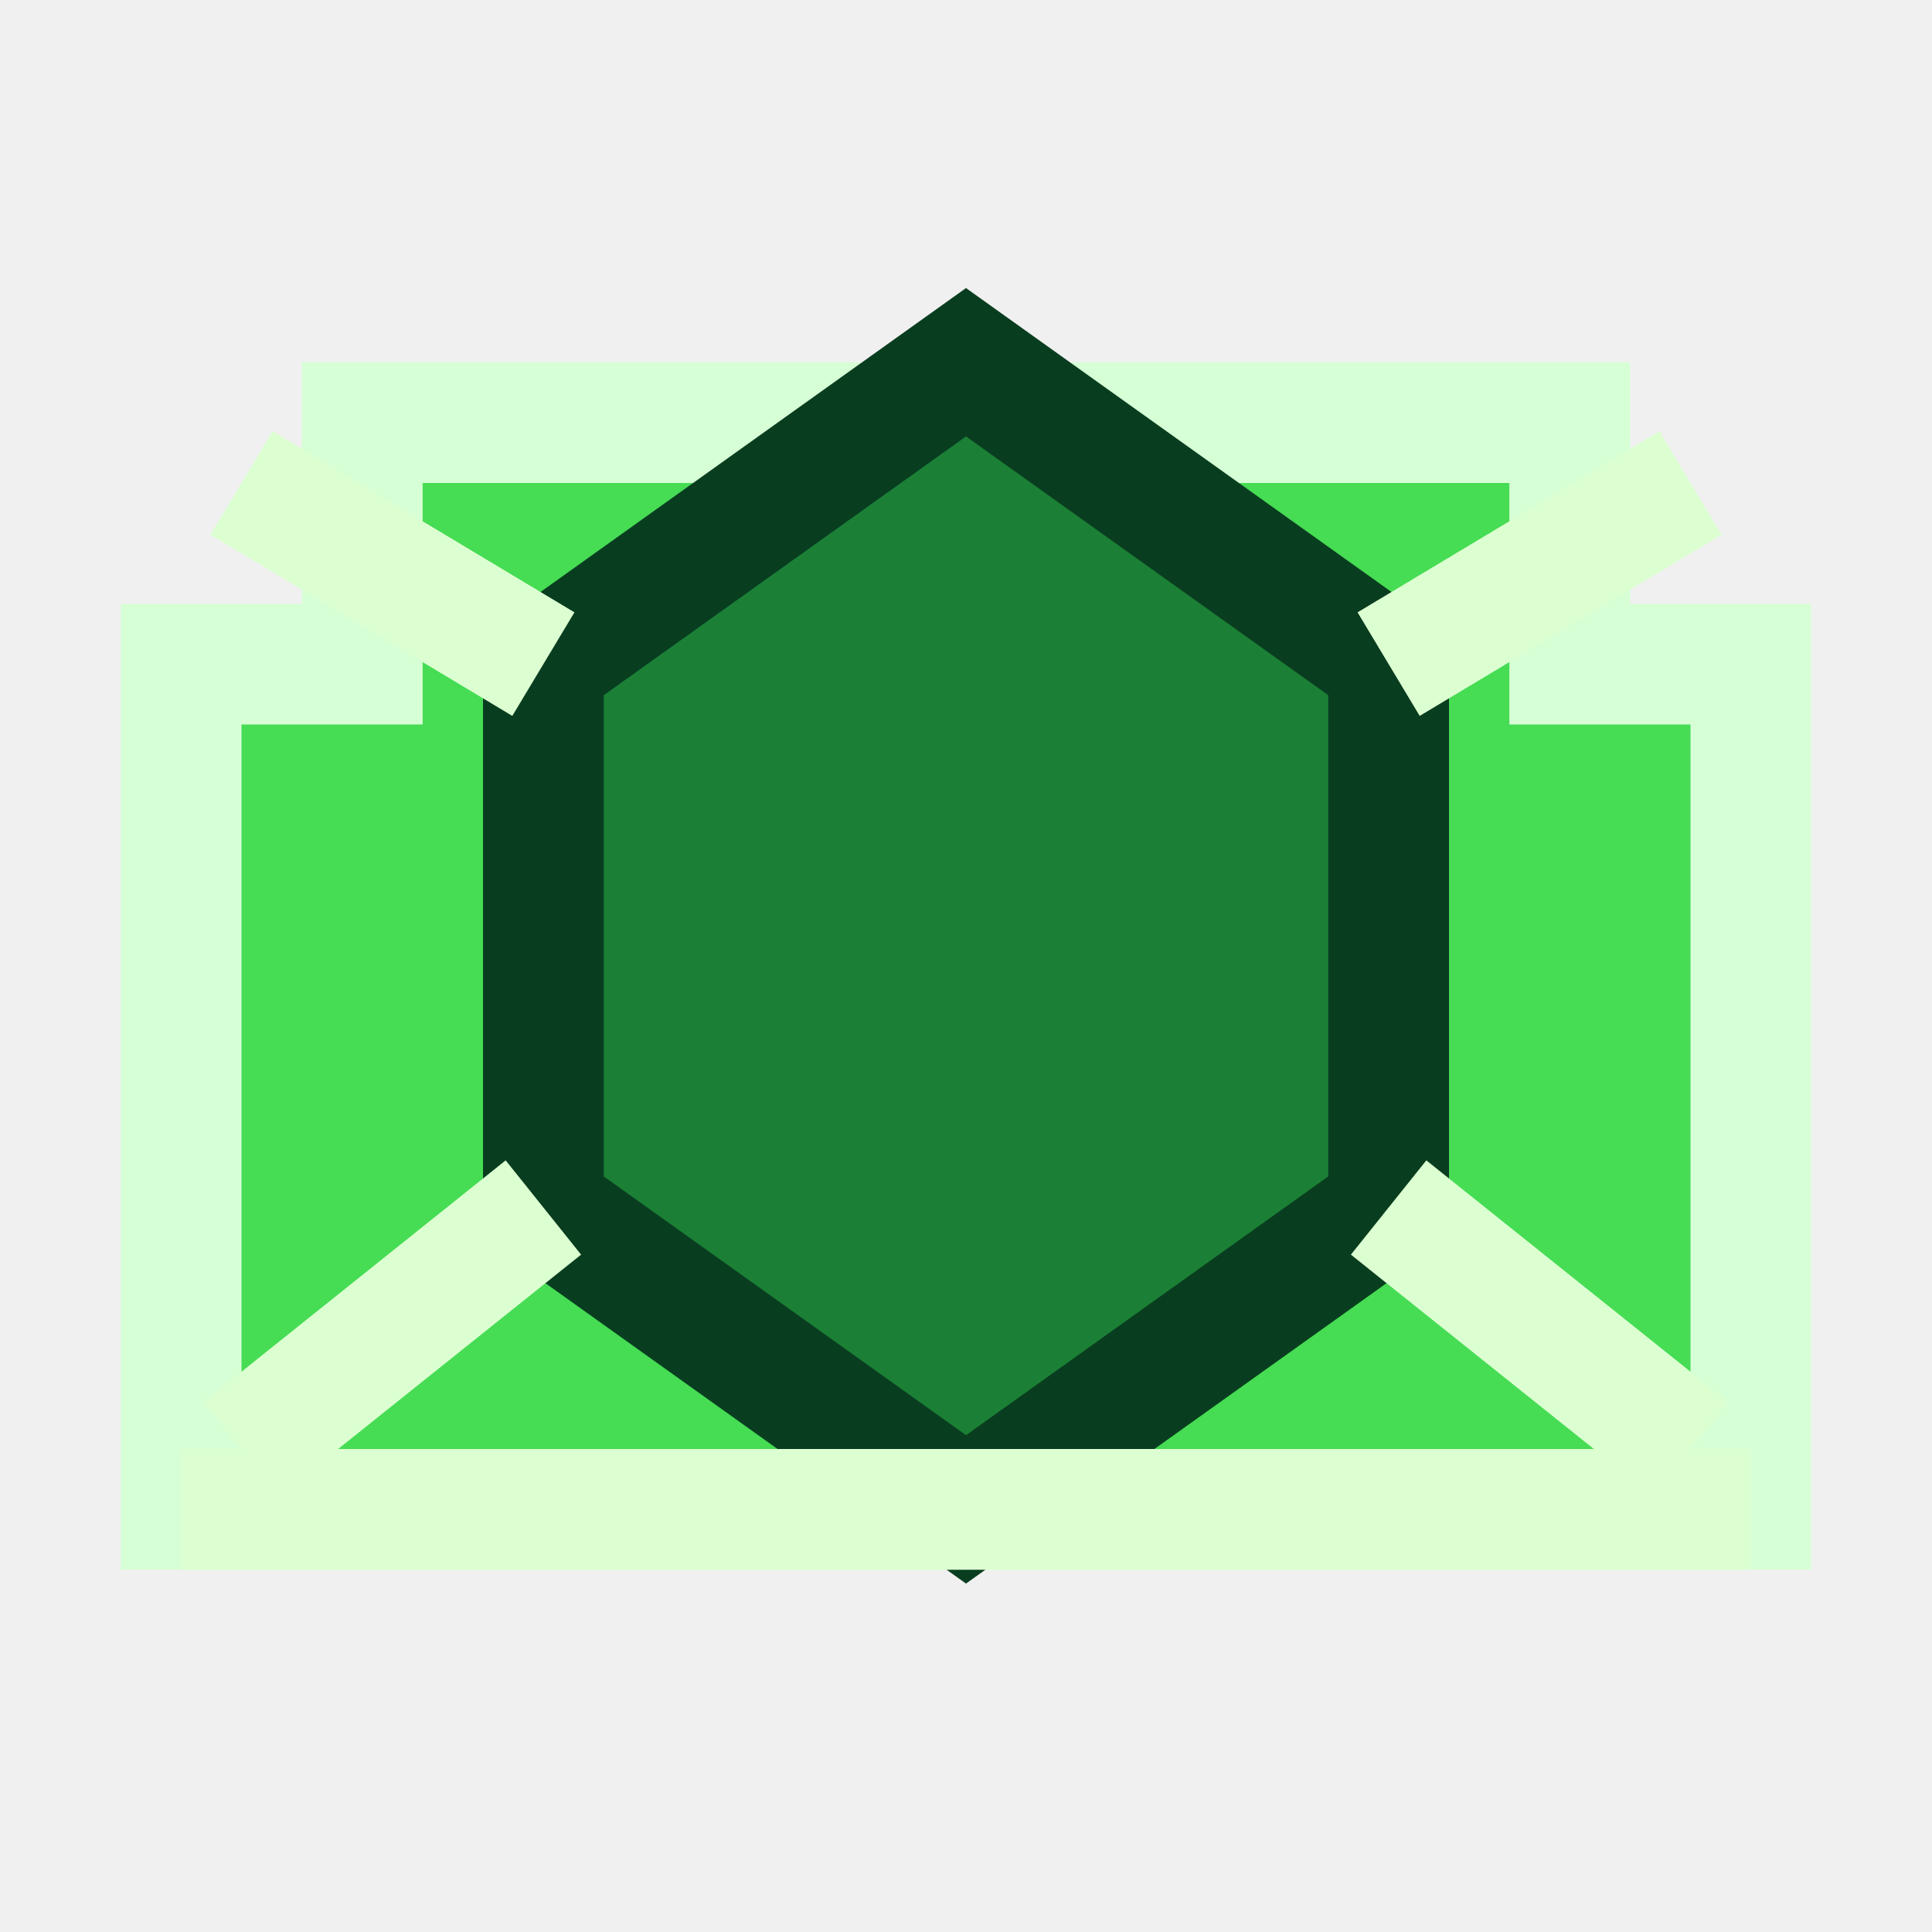
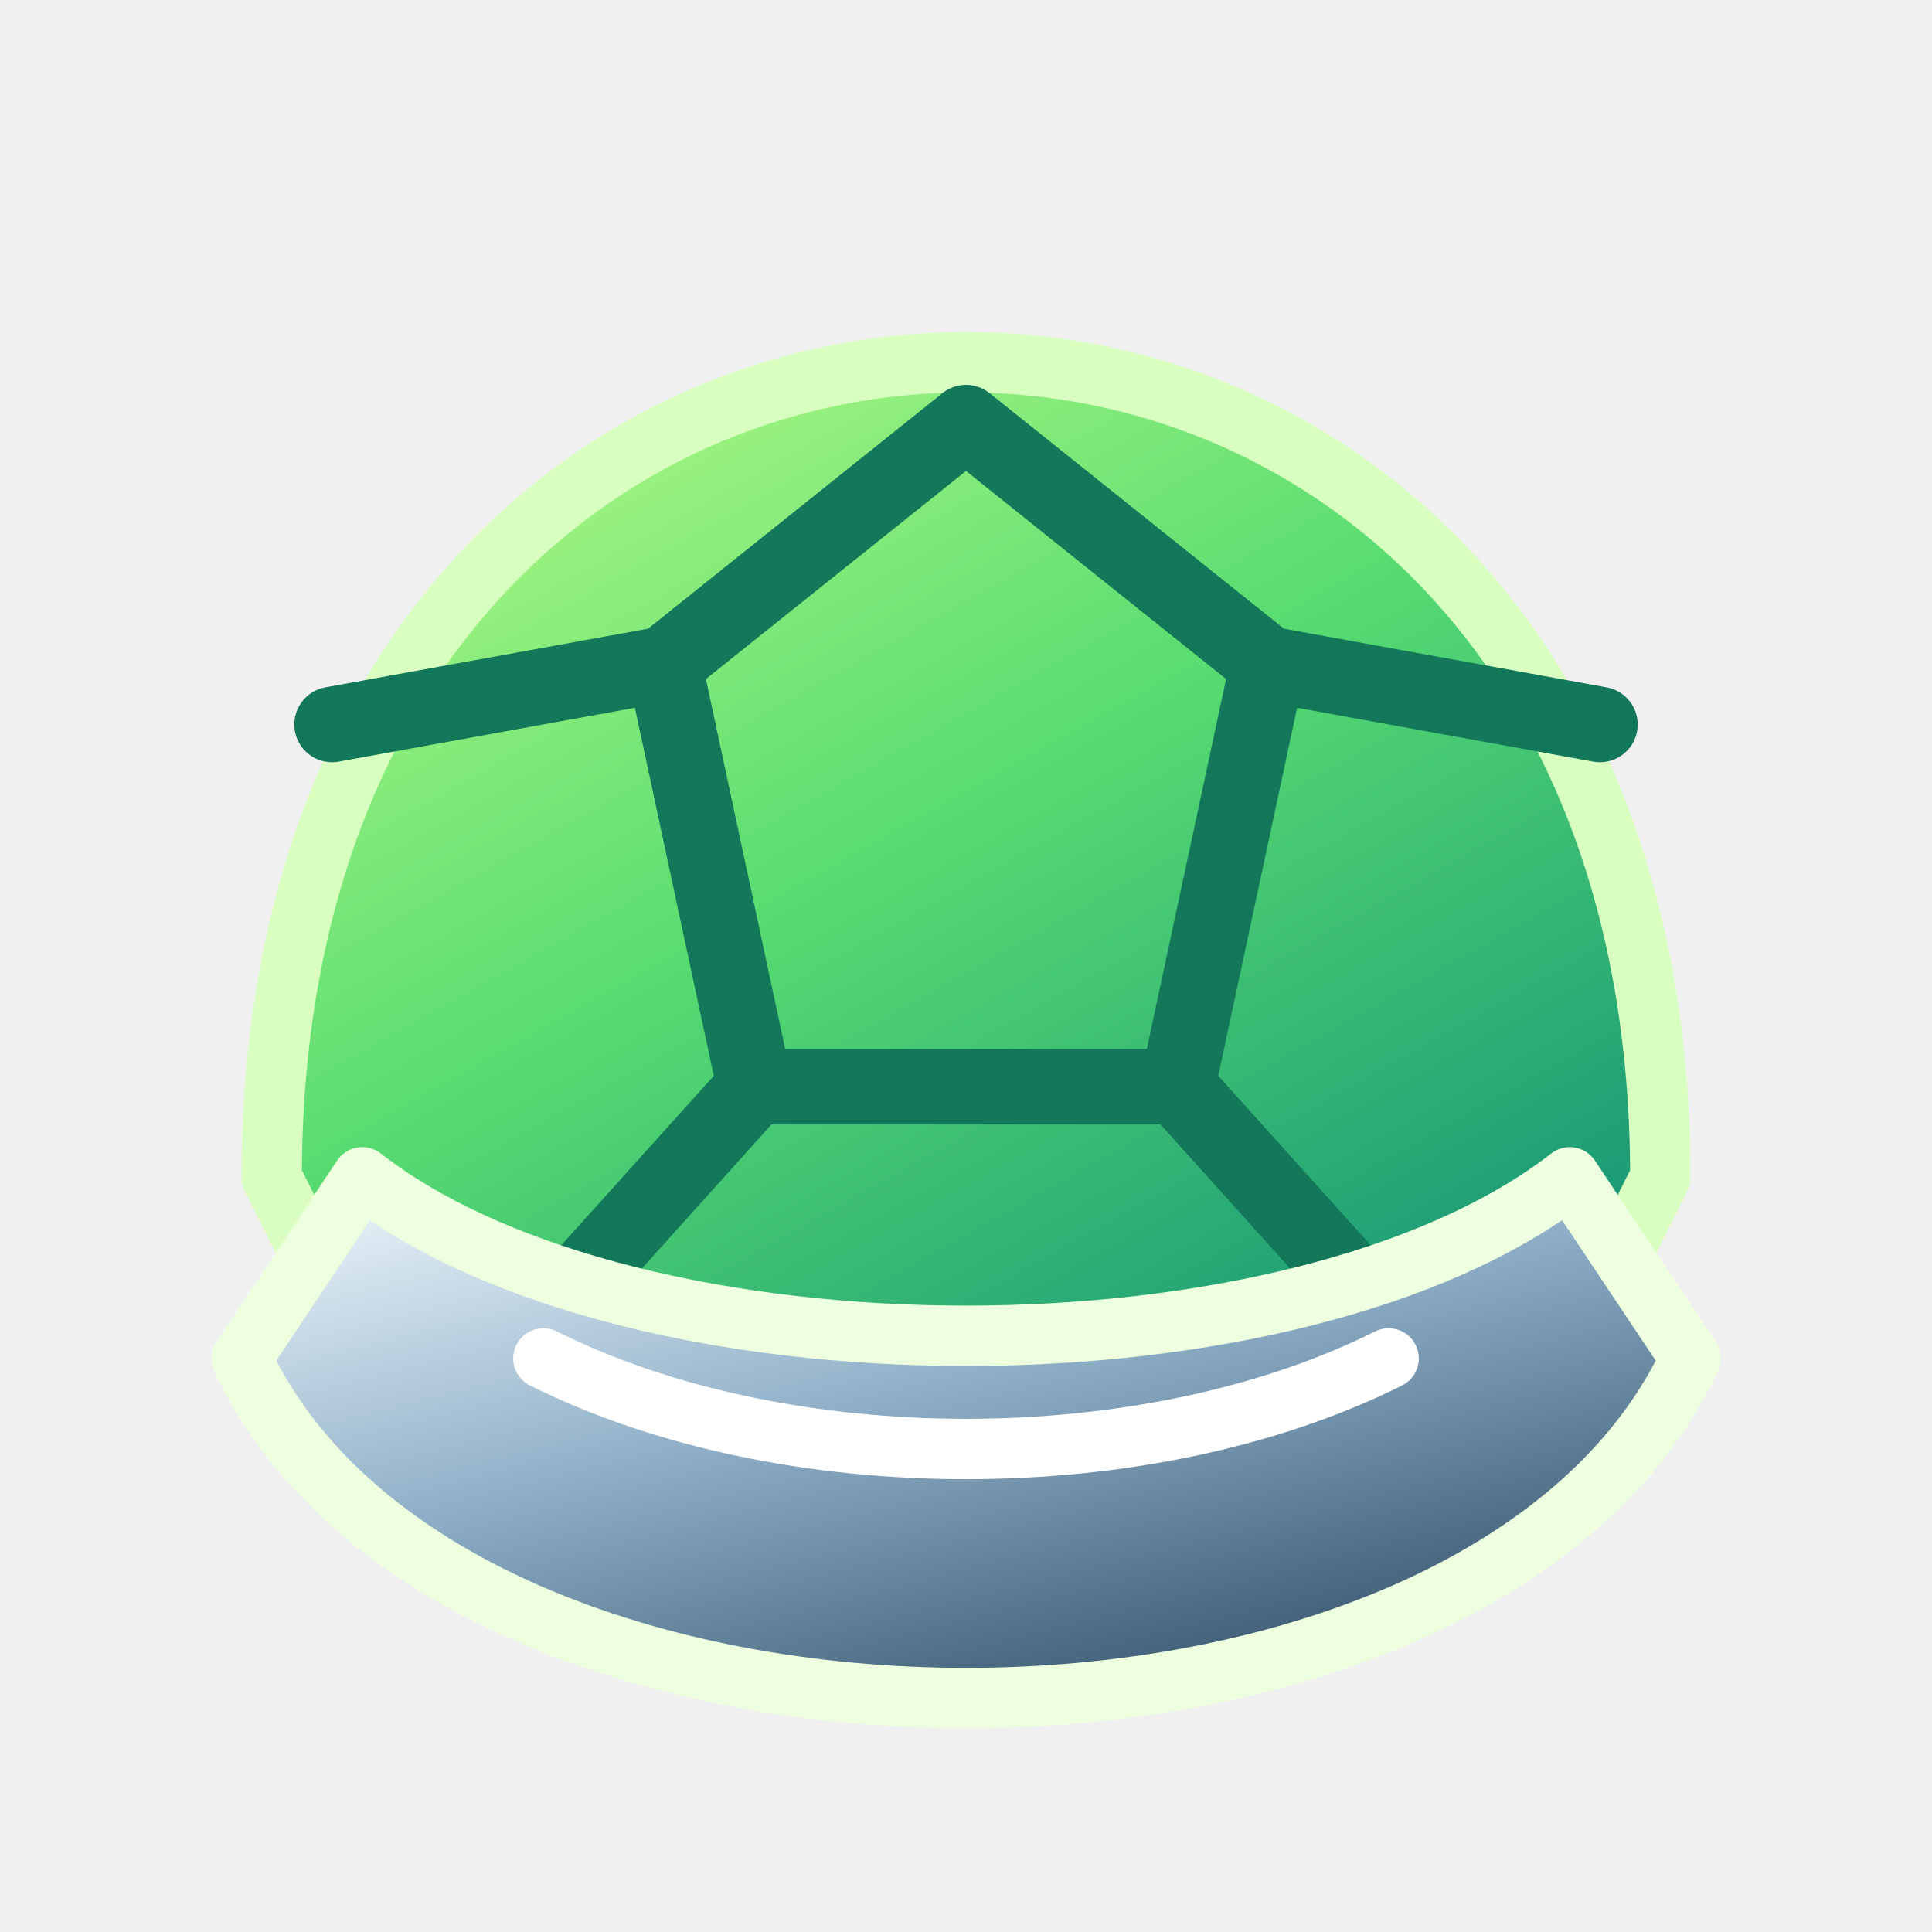
- <svg xmlns="http://www.w3.org/2000/svg" viewBox="0 0 32 32">
-   <path fill="#46dc54" stroke="#d6ffd5" stroke-width="2" d="M6 7h20v4h3v14H3V11h3z" />
-   <path fill="#1b8035" stroke="#093d20" stroke-width="2" d="m16 6 7 5v9l-7 5-7-5v-9z" />
-   <path fill="none" stroke="#dcffd1" stroke-width="2" d="M3 25h26M9 11 4 8m19 3 5-3M9 20l-5 4m19-4 5 4" />
+ <svg xmlns="http://www.w3.org/2000/svg" width="128" height="128" viewBox="0 0 32 32" fill="none" stroke-linecap="round" stroke-linejoin="round">
+   <defs>
+     <linearGradient id="metal" x1="0" y1="0" x2=".7" y2="1">
+       <stop offset="0" stop-color="#f4fcff" />
+       <stop offset="0.5" stop-color="#8eaec7" />
+       <stop offset="1" stop-color="#36546c" />
+     </linearGradient>
+     <linearGradient id="green" x1="0" y1="0" x2=".7" y2="1">
+       <stop offset="0" stop-color="#c3ff88" />
+       <stop offset="0.5" stop-color="#58dc71" />
+       <stop offset="1" stop-color="#159377" />
+     </linearGradient>
+   </defs>
+   <g transform="scale(.5)">
+     <path d="M9 39C9 3 55 3 55 39l-5 10H14Z" fill="url(#green)" stroke="#d8ffbf" stroke-width="2" />
+     <path d="m32 14-10 8 3 14h14l3-14-10-8Zm-10 8-11 2m14 12-9 10m23-10 9 10m-6-24 11 2" fill="none" stroke="#13775a" stroke-width="2.5" />
+     <path d="M12 39c9 7 31 7 40 0l4 6c-7 15-41 15-48 0Z" fill="url(#metal)" stroke="#edffdf" stroke-width="2" />
+     <path d="M18 45c8 4 20 4 28 0" fill="none" stroke="#fff" stroke-width="2" />
+   </g>
</svg>
